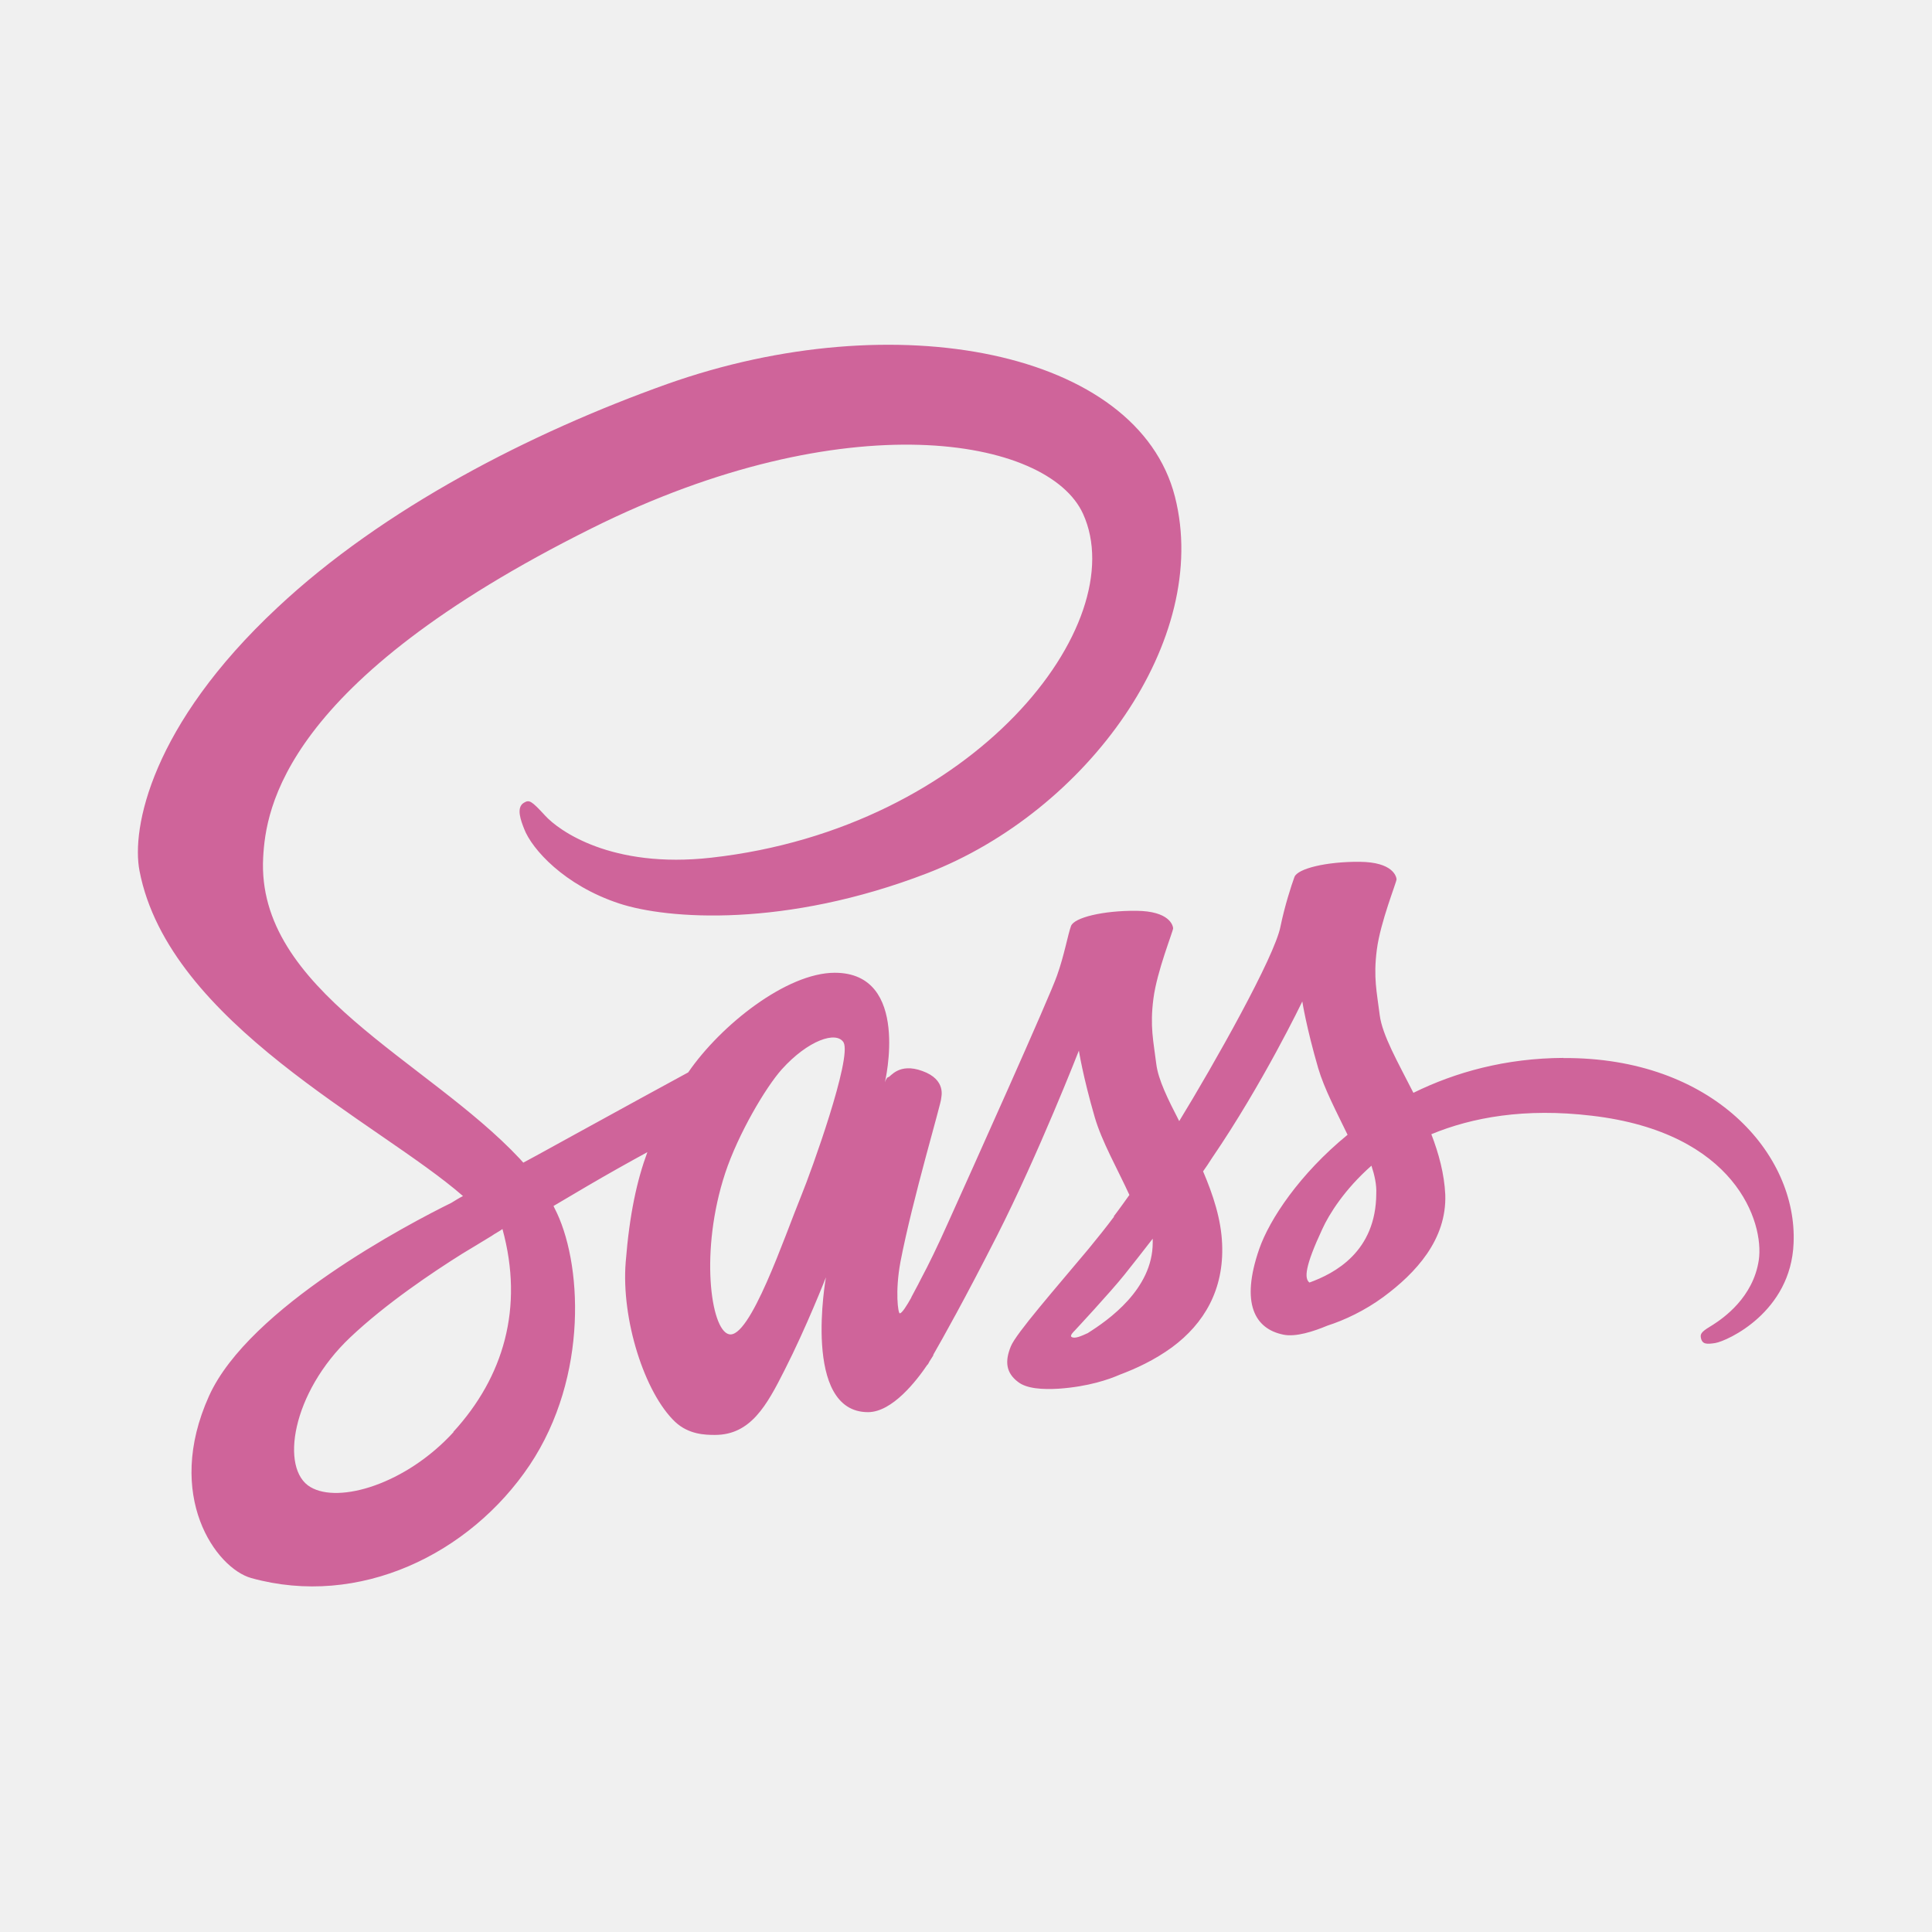
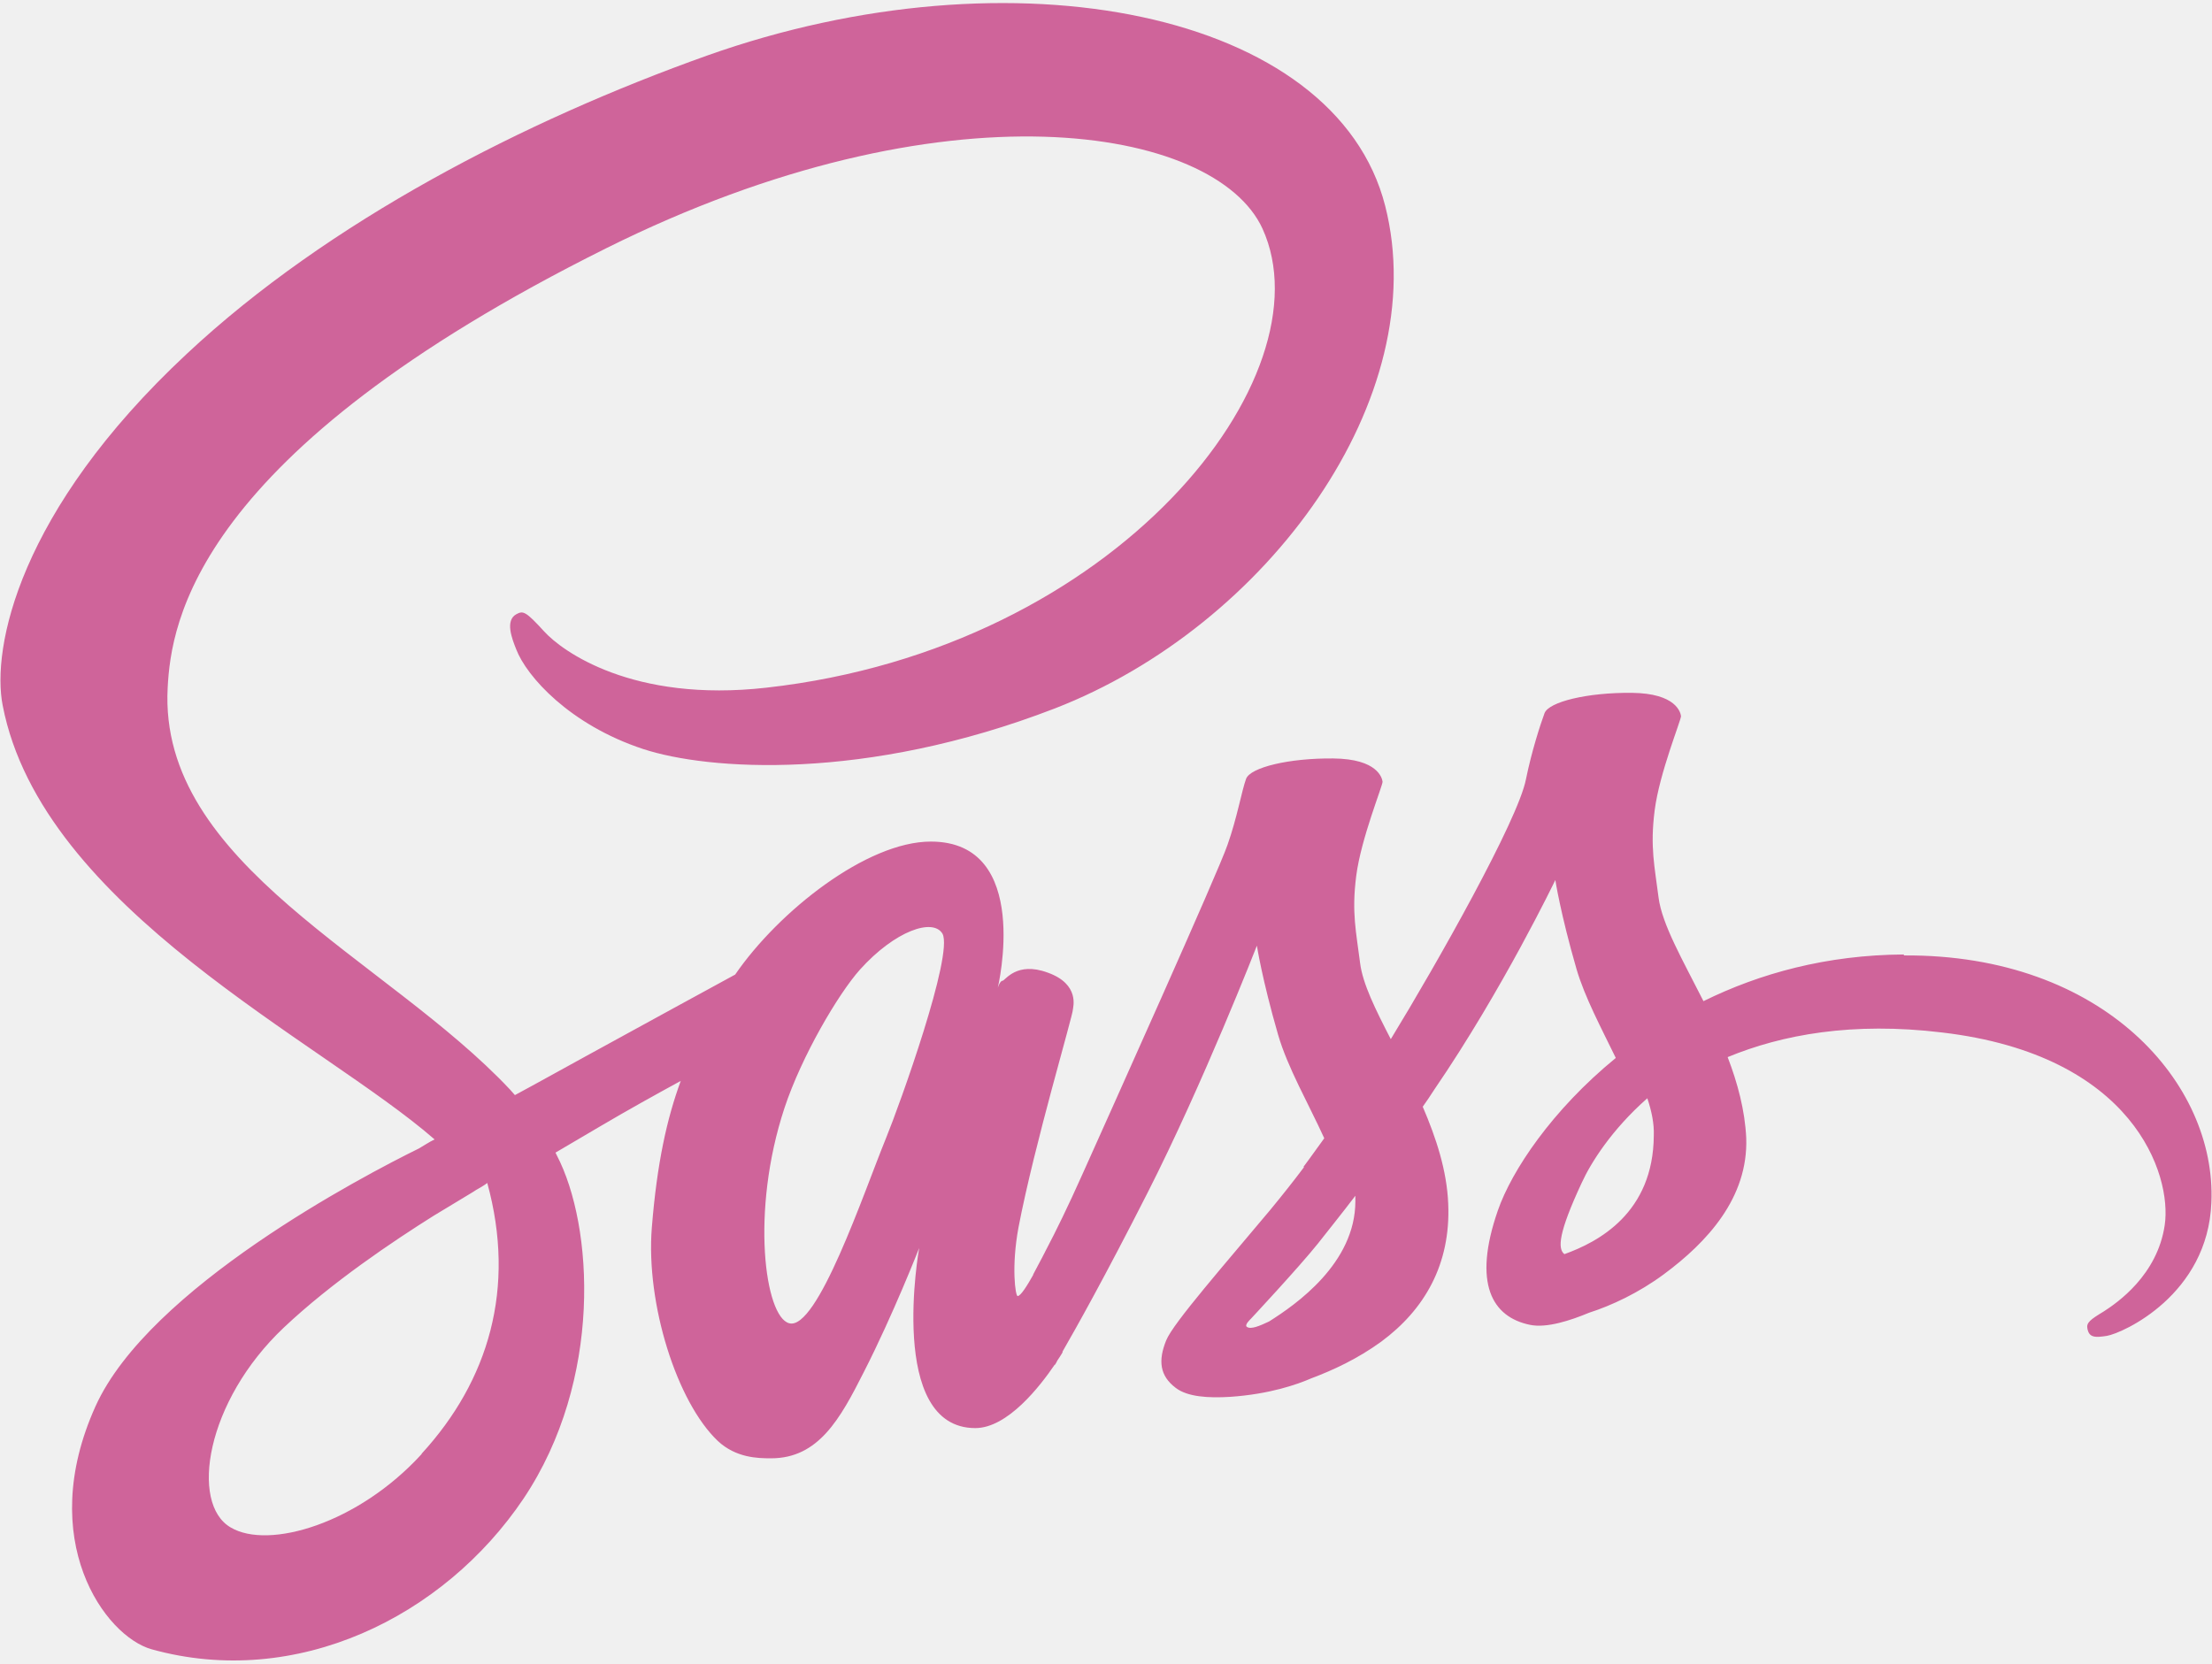
- <svg xmlns="http://www.w3.org/2000/svg" width="800px" height="800px" viewBox="0 0 14 14" role="img" focusable="false" aria-hidden="true">
-   <path fill="#cf649a" d="M11.33 7.666c-.42.002-.783.103-1.088.253-.113-.223-.225-.417-.244-.563-.021-.169-.047-.272-.021-.474.026-.202.143-.488.143-.511-.002-.02-.026-.124-.267-.126-.241-.002-.45.049-.473.11-.023.063-.07.208-.101.358-.042.22-.483 1.001-.734 1.411-.082-.159-.152-.3-.166-.413-.021-.169-.047-.272-.021-.474.026-.202.143-.488.143-.511-.002-.02-.026-.124-.267-.126-.241-.002-.45.049-.473.11-.023.063-.049.213-.101.358-.049.146-.635 1.449-.788 1.788-.077.173-.145.312-.195.405-.049.094-.002.005-.007.015-.042.08-.066.124-.066.124v.002c-.033.059-.068.115-.084.115-.012 0-.035-.157.005-.373.087-.453.298-1.158.295-1.184 0-.01.04-.136-.136-.199-.171-.063-.232.044-.246.044-.014 0-.026.039-.026.039s.19-.795-.363-.795c-.347 0-.825.377-1.062.722-.15.082-.469.255-.806.441-.129.07-.263.146-.389.213l-.026-.029c-.67-.715-1.91-1.221-1.859-2.182.019-.349.141-1.27 2.381-2.386 1.835-.914 3.305-.663 3.56-.105.363.797-.785 2.278-2.693 2.492-.727.082-1.109-.199-1.205-.305-.101-.11-.115-.115-.152-.094-.061.034-.023.131 0 .19.056.147.291.41.689.541.349.115 1.202.178 2.234-.22 1.156-.448 2.058-1.69 1.793-2.728-.27-1.057-2.023-1.404-3.68-.816-.987.352-2.056.9-2.824 1.62-.914.853-1.059 1.599-.999 1.908.213 1.104 1.735 1.824 2.344 2.356-.03.015-.059.034-.084.049-.305.15-1.465.757-1.756 1.399-.328.727.052 1.249.305 1.32.783.218 1.585-.173 2.018-.818.431-.645.38-1.481.18-1.863l-.007-.015.239-.141c.155-.091.307-.176.441-.249-.075.204-.129.445-.157.797-.033.413.136.947.359 1.158.098.091.216.094.288.094.258 0 .375-.213.504-.469.159-.312.3-.673.3-.673s-.176.977.305.977c.176 0 .352-.228.431-.345v.002s.005-.005.014-.024a.847.847 0 0 0 .028-.044v-.005c.07-.122.227-.401.462-.863.302-.595.593-1.341.593-1.341s.028.183.115.483c.052.178.164.373.251.563-.07.099-.113.155-.113.155l.002.002c-.056.075-.12.155-.185.234-.239.286-.525.612-.563.706-.045.11-.035.192.052.258.063.049.176.056.295.049.216-.015.366-.068.441-.101.117-.044.251-.105.38-.199.234-.173.377-.419.363-.748-.007-.181-.066-.358-.138-.527.021-.029.042-.061.063-.094.37-.541.656-1.137.656-1.137s.028.183.115.483c.045.152.134.319.213.483-.347.284-.565.612-.64.827-.138.398-.03.579.173.621.091.02.223-.024.321-.065.122-.039.27-.108.406-.208.234-.173.459-.415.448-.741-.007-.15-.047-.298-.101-.438.295-.122.677-.192 1.163-.134 1.043.122 1.249.774 1.21 1.045-.04.272-.258.422-.331.469-.073.044-.096.061-.089.094.009.049.042.049.105.039.087-.015.548-.223.567-.724.028-.645-.584-1.348-1.669-1.341zM3.286 10.378c-.345.377-.83.52-1.036.398-.223-.129-.136-.684.288-1.085.258-.244.593-.469.813-.607.049-.029.124-.075.213-.129.014-.01.023-.015.023-.015.016-.01.035-.02.054-.034.157.572.007 1.074-.356 1.47zm2.52-1.713c-.12.293-.373 1.045-.525 1.003-.131-.034-.211-.605-.026-1.167.094-.284.293-.621.41-.752.19-.211.396-.281.448-.195.061.113-.232.928-.307 1.111zm2.079.994c-.052.024-.098.044-.12.029-.016-.01.021-.044.021-.044s.26-.279.363-.408c.059-.075.129-.162.204-.26v.029c0.0.337-.323.562-.469.654zm1.603-.366c-.037-.029-.033-.115.094-.387.049-.108.162-.288.356-.459.023.07.038.138.035.202-.002.422-.302.579-.485.645z" />
+ <svg xmlns="http://www.w3.org/2000/svg" width="686" height="516" viewBox="0 0 686 516" fill="none">
+   <g clip-path="url(#clip0_2_32)">
+     <path d="M590.44 296.063C566.465 296.199 545.704 301.95 528.291 310.544C521.862 297.82 515.433 286.716 514.363 278.398C513.158 268.744 511.685 262.857 513.158 251.333C514.631 239.81 521.327 223.459 521.327 222.134C521.19 221.018 519.851 215.047 506.058 214.907C492.263 214.774 480.341 217.698 479.002 221.213C477.662 224.841 474.983 233.127 473.242 241.693C470.831 254.277 445.65 298.886 431.319 322.327C426.631 313.231 422.612 305.195 421.808 298.75C420.602 289.096 419.129 283.208 420.602 271.685C422.075 260.161 428.772 243.811 428.772 242.486C428.639 241.37 427.299 235.399 413.504 235.259C399.707 235.125 387.788 238.049 386.449 241.565C385.109 245.192 383.636 253.758 380.689 262.045C377.875 270.36 344.39 344.821 335.684 364.241C331.264 374.146 327.381 382.07 324.567 387.399C321.754 392.756 324.433 387.678 324.165 388.236C321.755 392.784 320.415 395.323 320.415 395.323V395.46C318.54 398.808 316.531 402.017 315.592 402.017C314.922 402.017 313.583 393.032 315.86 380.728C320.816 354.863 332.87 314.561 332.738 313.088C332.738 312.53 335.014 305.304 324.968 301.704C315.19 298.077 311.709 304.215 310.904 304.215C310.101 304.215 309.431 306.448 309.431 306.448C309.431 306.448 320.28 261.043 288.67 261.043C268.847 261.043 241.523 282.611 227.995 302.296C219.423 306.983 201.207 316.889 181.92 327.491C174.553 331.509 166.918 335.806 159.686 339.684L158.213 338.01C119.906 297.159 49.052 268.228 51.999 213.311C53.07 193.362 60.035 140.717 188.083 76.961C292.959 24.726 376.939 39.056 391.537 70.934C412.298 116.473 346.667 201.124 237.641 213.311C196.12 217.999 174.286 201.928 168.796 195.901C163.037 189.595 162.233 189.344 160.09 190.544C156.607 192.497 158.751 198.049 160.09 201.397C163.304 209.824 176.698 224.835 199.468 232.338C219.424 238.895 268.18 242.522 327.113 219.754C393.146 194.168 444.713 123.183 429.578 63.847C414.175 3.44 313.987 -16.385 219.291 17.234C162.901 37.324 101.824 68.668 57.892 109.787C5.655 158.543 -2.649 201.135 0.833 218.817C13.023 281.902 99.949 323.021 134.774 353.426C133.032 354.263 131.425 355.379 129.952 356.216C112.54 364.782 46.239 399.478 29.631 436.177C10.879 477.698 32.577 507.569 47.043 511.587C91.779 524.032 137.587 501.682 162.366 464.841C187.009 428.007 184.064 380.192 172.679 358.359L172.275 357.522L185.937 349.486C194.779 344.269 203.485 339.442 211.118 335.284C206.834 346.947 203.752 360.731 202.146 380.823C200.271 404.4 209.914 434.936 222.639 446.989C228.264 452.207 234.961 452.346 239.113 452.346C253.847 452.346 260.544 440.153 267.91 425.561C277.018 407.731 285.055 387.117 285.055 387.117C285.055 387.117 275.009 442.971 302.467 442.971C312.512 442.971 322.558 429.969 327.112 423.273V423.406C327.112 423.406 327.38 423.127 327.916 422.011C328.477 421.191 329.013 420.353 329.523 419.5V419.232C333.541 412.257 342.515 396.325 355.909 369.941C373.186 335.92 389.796 293.328 389.796 293.328C389.796 293.328 391.403 303.764 396.359 320.923C399.304 331.107 405.733 342.212 410.689 353.069C406.671 358.705 404.26 361.914 404.26 361.914L404.394 362.047C401.181 366.344 397.563 370.893 393.814 375.441C380.152 391.791 363.812 410.401 361.668 415.759C359.124 422.036 359.66 426.752 364.615 430.491C368.231 433.281 374.661 433.699 381.492 433.281C393.814 432.444 402.386 429.403 406.672 427.533C413.369 425.022 421.004 421.506 428.371 416.149C441.765 406.244 449.935 392.182 449.132 373.423C448.73 363.1 445.381 352.943 441.229 343.286C442.434 341.612 443.643 339.799 444.845 337.929C466.008 306.989 482.349 272.968 482.349 272.968C482.349 272.968 483.956 283.432 488.912 300.563C491.456 309.269 496.546 318.783 501.1 328.158C481.277 344.369 468.821 363.119 464.535 375.441C456.632 398.208 462.794 408.524 474.446 410.934C479.669 412.05 487.171 409.539 492.795 407.196C499.76 404.963 508.198 401.029 515.968 395.281C529.362 385.376 542.22 371.565 541.55 352.954C541.15 344.389 538.872 335.934 535.791 327.899C552.667 320.923 574.498 316.905 602.225 320.254C661.829 327.229 673.615 364.456 671.34 379.991C669.063 395.533 656.606 404.098 652.453 406.777C648.301 409.288 646.961 410.265 647.363 412.134C647.9 414.952 649.774 414.924 653.391 414.366C658.347 413.529 684.733 401.643 685.804 372.98C687.411 336.141 652.453 295.959 590.439 296.358L590.44 296.063ZM130.757 451.032C111.067 472.6 83.342 480.767 71.555 473.8C58.831 466.434 63.785 434.687 88.029 411.785C102.763 397.862 121.916 385 134.507 377.095C137.32 375.421 141.606 372.798 146.695 369.729C147.499 369.171 148.035 368.892 148.035 368.892C148.972 368.334 150.044 367.776 151.115 366.939C160.089 399.62 151.517 428.284 130.756 450.92L130.757 451.032ZM274.742 353.122C267.911 369.863 253.446 412.86 244.74 410.449C237.238 408.496 232.685 375.893 243.264 343.747C248.621 327.536 260.006 308.25 266.703 300.75C277.554 288.697 289.339 284.679 292.287 289.617C295.77 296.063 279.028 342.675 274.742 353.122ZM393.547 409.913C390.601 411.308 387.922 412.424 386.717 411.587C385.779 411.029 387.922 409.076 387.922 409.076C387.922 409.076 402.789 393.144 408.683 385.778C412.031 381.509 416.049 376.543 420.336 370.906V372.581C420.337 391.861 401.852 404.687 393.547 409.913ZM485.161 389.015C483.019 387.341 483.286 382.458 490.519 366.917C493.333 360.75 499.761 350.454 510.878 340.661C512.217 344.679 513.024 348.557 512.887 352.184C512.754 376.291 495.61 385.265 485.161 389.015Z" fill="#CF649A" />
+   </g>
+   <defs>
+     <clipPath id="clip0_2_32">
+       <rect width="686" height="516" fill="white" />
+     </clipPath>
+   </defs>
</svg>
